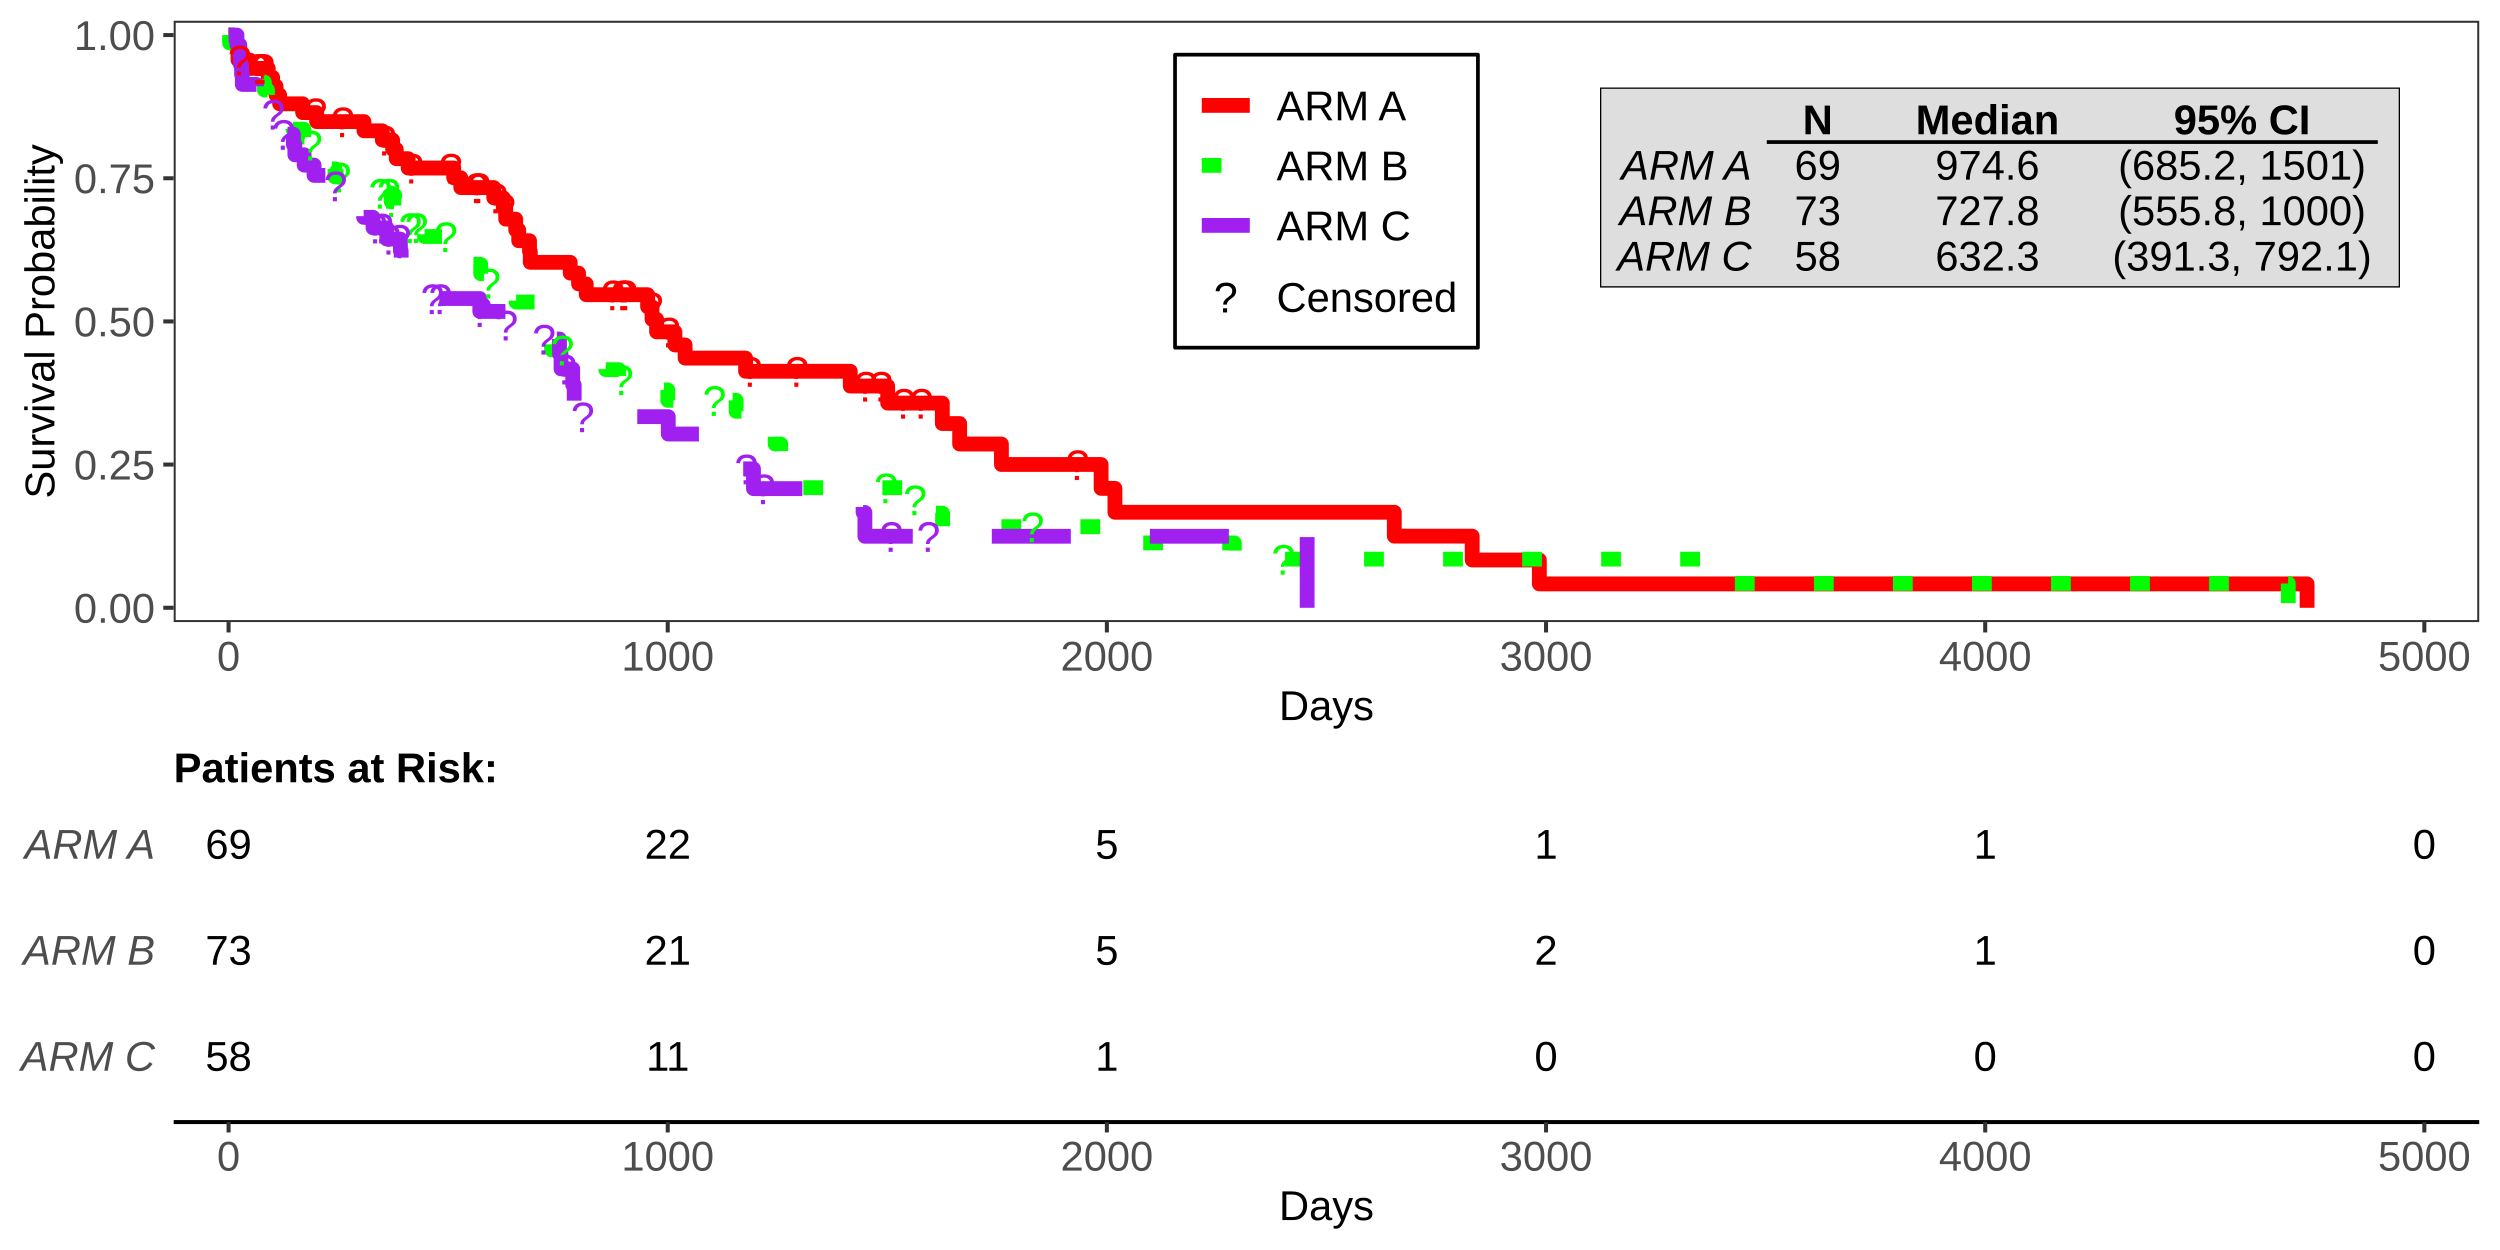
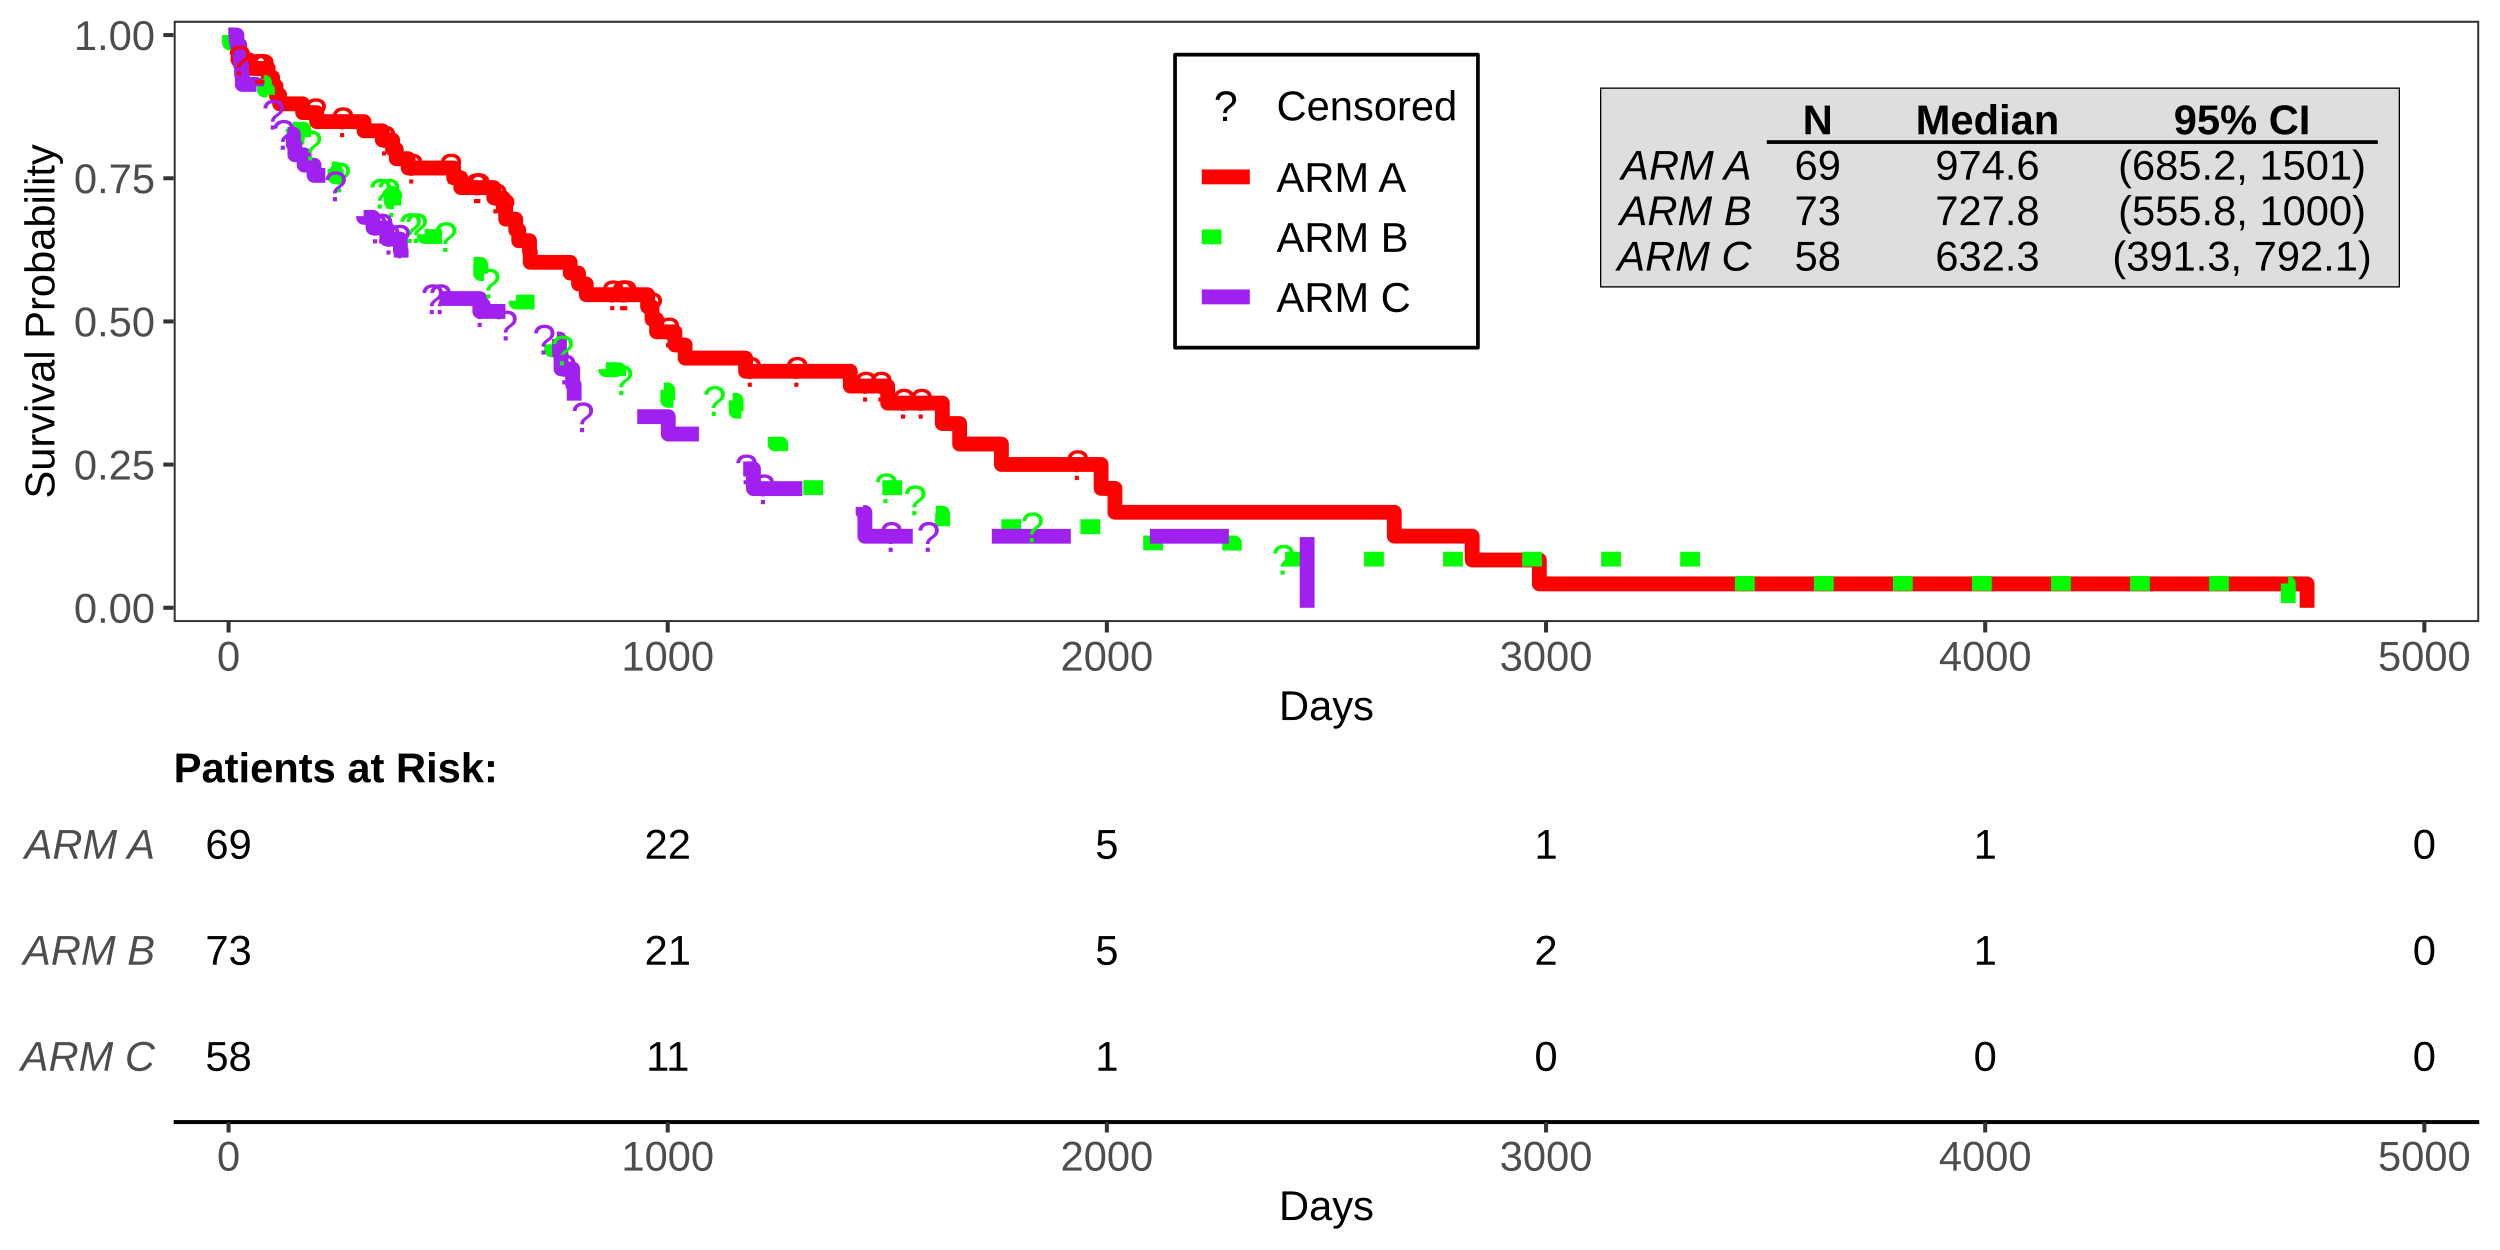
<svg xmlns="http://www.w3.org/2000/svg" class="svglite" width="720.00pt" height="360.00pt" viewBox="0 0 720.00 360.00">
  <defs>
    <style type="text/css">
    .svglite line, .svglite polyline, .svglite polygon, .svglite path, .svglite rect, .svglite circle {
      fill: none;
      stroke: #000000;
      stroke-linecap: round;
      stroke-linejoin: round;
      stroke-miterlimit: 10.00;
    }
    .svglite text {
      white-space: pre;
    }
  </style>
  </defs>
  <rect width="100%" height="100%" style="stroke: none; fill: none;" />
  <defs>
    <clipPath id="cpMC4wMHw3MjAuMDB8MC4wMHwzNjAuMDA=">
      <rect x="0.00" y="0.00" width="720.00" height="360.00" />
    </clipPath>
  </defs>
  <g clip-path="url(#cpMC4wMHw3MjAuMDB8MC4wMHwzNjAuMDA=)">
</g>
  <defs>
    <clipPath id="cpMC4wMHw3MjAuMDB8MC4wMHwyMTYuMDA=">
      <rect x="0.00" y="0" width="720.00" height="216.00" />
    </clipPath>
  </defs>
  <g clip-path="url(#cpMC4wMHw3MjAuMDB8MC4wMHwyMTYuMDA=)">
    <rect x="0.00" y="0" width="720.00" height="216.00" style="stroke-width: 1.16; stroke: #FFFFFF; fill: #FFFFFF;" />
  </g>
  <g clip-path="url(#cpMC4wMHw3MjAuMDB8MC4wMHwzNjAuMDA=)">
</g>
  <defs>
    <clipPath id="cpNTAuMDJ8NzE0LjAyfDUuOTh8MTc5LjE2">
      <rect x="50.02" y="5.98" width="664.00" height="173.18" />
    </clipPath>
  </defs>
  <g clip-path="url(#cpNTAuMDJ8NzE0LjAyfDUuOTh8MTc5LjE2)">
    <rect x="50.02" y="5.98" width="664.00" height="173.18" style="stroke-width: 1.16; stroke: none; fill: #FFFFFF;" />
    <polyline points="65.83,10.10 67.14,10.10 67.14,12.49 68.43,12.49 68.43,14.88 68.55,14.88 68.55,17.27 69.03,17.27 69.03,17.27 71.91,17.27 71.91,19.70 74.25,19.70 74.25,19.70 75.18,19.70 75.18,19.70 75.81,19.70 75.81,19.70 77.25,19.70 77.25,22.25 78.51,22.25 78.51,24.79 79.49,24.79 79.49,27.34 80.53,27.34 80.53,29.89 87.17,29.89 87.17,32.43 90.89,32.43 90.89,32.43 91.19,32.43 91.19,35.02 98.72,35.02 98.72,35.02 104.83,35.02 104.83,37.67 110.09,37.67 110.09,40.31 110.82,40.31 110.82,40.31 113.07,40.31 113.07,43.00 114.12,43.00 114.12,45.70 117.55,45.70 117.55,48.39 118.64,48.39 118.64,48.39 129.84,48.39 129.84,48.39 130.67,48.39 130.67,51.21 132.71,51.21 132.71,54.02 137.28,54.02 137.28,54.02 137.95,54.02 137.95,54.02 142.20,54.02 142.20,56.97 142.86,56.97 142.86,56.97 144.95,56.97 144.95,60.00 145.17,60.00 145.17,60.00 145.64,60.00 145.64,63.11 148.52,63.11 148.52,66.22 149.39,66.22 149.39,69.33 152.50,69.33 152.50,72.44 152.72,72.44 152.72,75.55 164.22,75.55 164.22,78.65 166.62,78.65 166.62,81.76 168.83,81.76 168.83,84.87 176.53,84.87 176.53,84.87 179.40,84.87 179.40,84.87 180.28,84.87 180.28,84.87 186.51,84.87 186.51,88.34 187.70,88.34 187.70,88.34 187.78,88.34 187.78,91.95 189.10,91.95 189.10,95.57 192.60,95.57 192.60,95.57 194.37,95.57 194.37,99.35 197.31,99.35 197.31,103.13 214.73,103.13 214.73,106.92 216.15,106.92 216.15,106.92 229.55,106.92 229.55,106.92 244.88,106.92 244.88,111.18 249.35,111.18 249.35,111.18 253.77,111.18 253.77,111.18 255.65,111.18 255.65,116.09 260.28,116.09 260.28,116.09 265.37,116.09 265.37,116.09 271.39,116.09 271.39,121.98 276.38,121.98 276.38,127.88 288.41,127.88 288.41,133.77 310.35,133.77 310.35,133.77 317.12,133.77 317.12,140.65 321.10,140.65 321.10,147.53 401.56,147.53 401.56,154.41 423.99,154.41 423.99,161.28 443.33,161.28 443.33,168.16 664.44,168.16 664.44,175.04 " style="stroke-width: 4.27; stroke: #FF0000; stroke-linecap: butt;" />
    <polyline points="65.83,10.10 66.11,10.10 66.11,12.36 67.97,12.36 67.97,14.62 68.68,14.62 68.68,16.88 69.15,16.88 69.15,19.14 73.10,19.14 73.10,21.40 75.95,21.40 75.95,23.66 76.15,23.66 76.15,25.92 77.04,25.92 77.04,28.18 78.68,28.18 78.68,30.44 78.87,30.44 78.87,32.70 81.58,32.70 81.58,34.95 84.36,34.95 84.36,37.21 87.50,37.21 87.50,39.47 89.38,39.47 89.38,41.73 89.54,41.73 89.54,41.73 91.43,41.73 91.43,44.03 94.20,44.03 94.20,46.33 95.18,46.33 95.18,48.63 96.48,48.63 96.48,50.93 97.81,50.93 97.81,50.93 103.65,50.93 103.65,53.27 108.29,53.27 108.29,55.61 109.59,55.61 109.59,55.61 111.98,55.61 111.98,55.61 112.68,55.61 112.68,58.05 112.85,58.05 112.85,58.05 113.46,58.05 113.46,60.54 115.00,60.54 115.00,63.03 118.15,63.03 118.15,65.51 118.21,65.51 118.21,65.51 119.99,65.51 119.99,65.51 122.26,65.51 122.26,68.12 128.42,68.12 128.42,68.12 130.08,68.12 130.08,70.79 132.32,70.79 132.32,73.47 136.12,73.47 136.12,76.14 138.44,76.14 138.44,78.81 140.38,78.81 140.38,81.49 140.85,81.49 140.85,81.49 141.61,81.49 141.61,84.24 148.65,84.24 148.65,86.99 157.20,86.99 157.20,89.74 157.25,89.74 157.25,92.49 157.88,92.49 157.88,95.24 158.39,95.24 158.39,98.00 158.85,98.00 158.85,100.75 162.02,100.75 162.02,100.75 172.59,100.75 172.59,103.60 174.47,103.60 174.47,106.46 178.20,106.46 178.20,109.32 179.11,109.32 179.11,109.32 189.59,109.32 189.59,112.31 192.33,112.31 192.33,115.29 205.78,115.29 205.78,115.29 212.00,115.29 212.00,118.44 214.04,118.44 214.04,121.58 216.95,121.58 216.95,124.73 223.25,124.73 223.25,127.87 224.84,127.87 224.84,131.02 227.45,131.02 227.45,134.16 230.18,134.16 230.18,137.30 230.51,137.30 230.51,140.45 255.19,140.45 255.19,140.45 262.53,140.45 262.53,143.91 263.54,143.91 263.54,143.91 268.90,143.91 268.90,147.80 271.46,147.80 271.46,151.69 297.37,151.69 297.37,151.69 326.00,151.69 326.00,156.36 355.48,156.36 355.48,161.03 369.62,161.03 369.62,161.03 498.29,161.03 498.29,168.03 659.02,168.03 659.02,175.04 " style="stroke-width: 4.27; stroke: #00FF00; stroke-dasharray: 5.69,17.07; stroke-linecap: butt;" />
    <polyline points="65.83,10.10 68.24,10.10 68.24,12.94 69.07,12.94 69.07,15.79 69.26,15.79 69.26,18.63 69.57,18.63 69.57,21.48 69.78,21.48 69.78,24.32 73.87,24.32 73.87,27.16 74.55,27.16 74.55,30.01 76.09,30.01 76.09,32.85 78.75,32.85 78.75,32.85 79.44,32.85 79.44,35.75 80.69,35.75 80.69,38.65 81.65,38.65 81.65,38.65 84.49,38.65 84.49,41.62 84.92,41.62 84.92,44.58 87.59,44.58 87.59,47.55 90.45,47.55 90.45,50.51 93.97,50.51 93.97,53.48 96.65,53.48 96.65,53.48 99.24,53.48 99.24,56.52 104.09,56.52 104.09,59.56 104.72,59.56 104.72,62.60 107.43,62.60 107.43,65.63 108.22,65.63 108.22,65.63 109.98,65.63 109.98,65.63 111.40,65.63 111.40,68.85 112.08,68.85 112.08,68.85 115.08,68.85 115.08,68.85 115.32,68.85 115.32,72.28 115.54,72.28 115.54,75.70 115.70,75.70 115.70,79.13 119.64,79.13 119.64,82.55 123.61,82.55 123.61,85.98 124.55,85.98 124.55,85.98 126.83,85.98 126.83,85.98 138.18,85.98 138.18,89.69 138.35,89.69 138.35,89.69 145.80,89.69 145.80,93.57 145.84,93.57 145.84,93.57 147.05,93.57 147.05,97.64 156.71,97.64 156.71,97.64 161.13,97.64 161.13,101.94 161.58,101.94 161.58,106.24 162.72,106.24 162.72,106.24 164.94,106.24 164.94,110.83 165.37,110.83 165.37,115.41 166.01,115.41 166.01,120.00 167.84,120.00 167.84,120.00 192.46,120.00 192.46,125.00 205.72,125.00 205.72,130.01 208.67,130.01 208.67,135.01 214.94,135.01 214.94,135.01 217.00,135.01 217.00,140.73 219.94,140.73 219.94,140.73 248.57,140.73 248.57,147.59 249.09,147.59 249.09,154.45 256.71,154.45 256.71,154.45 267.40,154.45 267.40,154.45 376.46,154.45 376.46,175.04 " style="stroke-width: 4.27; stroke: #A020F0; stroke-dasharray: 22.76,22.76; stroke-linecap: butt;" />
    <text x="69.03" y="21.75" text-anchor="middle" style="font-size: 12.33px;fill: #FF0000; font-family: &quot;Arial&quot;;" textLength="6.85px" lengthAdjust="spacingAndGlyphs">?</text>
    <text x="74.25" y="24.18" text-anchor="middle" style="font-size: 12.33px;fill: #FF0000; font-family: &quot;Arial&quot;;" textLength="6.85px" lengthAdjust="spacingAndGlyphs">?</text>
    <text x="75.18" y="24.18" text-anchor="middle" style="font-size: 12.33px;fill: #FF0000; font-family: &quot;Arial&quot;;" textLength="6.85px" lengthAdjust="spacingAndGlyphs">?</text>
    <text x="75.81" y="24.18" text-anchor="middle" style="font-size: 12.33px;fill: #FF0000; font-family: &quot;Arial&quot;;" textLength="6.85px" lengthAdjust="spacingAndGlyphs">?</text>
    <text x="90.89" y="36.91" text-anchor="middle" style="font-size: 12.33px;fill: #FF0000; font-family: &quot;Arial&quot;;" textLength="6.85px" lengthAdjust="spacingAndGlyphs">?</text>
    <text x="98.72" y="39.51" text-anchor="middle" style="font-size: 12.33px;fill: #FF0000; font-family: &quot;Arial&quot;;" textLength="6.85px" lengthAdjust="spacingAndGlyphs">?</text>
    <text x="110.82" y="44.79" text-anchor="middle" style="font-size: 12.33px;fill: #FF0000; font-family: &quot;Arial&quot;;" textLength="6.85px" lengthAdjust="spacingAndGlyphs">?</text>
    <text x="118.64" y="52.87" text-anchor="middle" style="font-size: 12.33px;fill: #FF0000; font-family: &quot;Arial&quot;;" textLength="6.85px" lengthAdjust="spacingAndGlyphs">?</text>
    <text x="129.84" y="52.87" text-anchor="middle" style="font-size: 12.33px;fill: #FF0000; font-family: &quot;Arial&quot;;" textLength="6.85px" lengthAdjust="spacingAndGlyphs">?</text>
    <text x="137.28" y="58.50" text-anchor="middle" style="font-size: 12.33px;fill: #FF0000; font-family: &quot;Arial&quot;;" textLength="6.85px" lengthAdjust="spacingAndGlyphs">?</text>
    <text x="137.95" y="58.50" text-anchor="middle" style="font-size: 12.33px;fill: #FF0000; font-family: &quot;Arial&quot;;" textLength="6.85px" lengthAdjust="spacingAndGlyphs">?</text>
    <text x="142.86" y="61.45" text-anchor="middle" style="font-size: 12.33px;fill: #FF0000; font-family: &quot;Arial&quot;;" textLength="6.85px" lengthAdjust="spacingAndGlyphs">?</text>
    <text x="145.17" y="64.48" text-anchor="middle" style="font-size: 12.33px;fill: #FF0000; font-family: &quot;Arial&quot;;" textLength="6.85px" lengthAdjust="spacingAndGlyphs">?</text>
    <text x="176.53" y="89.35" text-anchor="middle" style="font-size: 12.33px;fill: #FF0000; font-family: &quot;Arial&quot;;" textLength="6.85px" lengthAdjust="spacingAndGlyphs">?</text>
    <text x="179.40" y="89.35" text-anchor="middle" style="font-size: 12.33px;fill: #FF0000; font-family: &quot;Arial&quot;;" textLength="6.85px" lengthAdjust="spacingAndGlyphs">?</text>
    <text x="180.28" y="89.35" text-anchor="middle" style="font-size: 12.33px;fill: #FF0000; font-family: &quot;Arial&quot;;" textLength="6.85px" lengthAdjust="spacingAndGlyphs">?</text>
    <text x="187.70" y="92.82" text-anchor="middle" style="font-size: 12.33px;fill: #FF0000; font-family: &quot;Arial&quot;;" textLength="6.85px" lengthAdjust="spacingAndGlyphs">?</text>
    <text x="192.60" y="100.05" text-anchor="middle" style="font-size: 12.33px;fill: #FF0000; font-family: &quot;Arial&quot;;" textLength="6.85px" lengthAdjust="spacingAndGlyphs">?</text>
    <text x="216.15" y="111.40" text-anchor="middle" style="font-size: 12.33px;fill: #FF0000; font-family: &quot;Arial&quot;;" textLength="6.85px" lengthAdjust="spacingAndGlyphs">?</text>
    <text x="229.55" y="111.40" text-anchor="middle" style="font-size: 12.33px;fill: #FF0000; font-family: &quot;Arial&quot;;" textLength="6.85px" lengthAdjust="spacingAndGlyphs">?</text>
    <text x="249.35" y="115.66" text-anchor="middle" style="font-size: 12.33px;fill: #FF0000; font-family: &quot;Arial&quot;;" textLength="6.85px" lengthAdjust="spacingAndGlyphs">?</text>
    <text x="253.77" y="115.66" text-anchor="middle" style="font-size: 12.33px;fill: #FF0000; font-family: &quot;Arial&quot;;" textLength="6.85px" lengthAdjust="spacingAndGlyphs">?</text>
    <text x="260.28" y="120.57" text-anchor="middle" style="font-size: 12.33px;fill: #FF0000; font-family: &quot;Arial&quot;;" textLength="6.85px" lengthAdjust="spacingAndGlyphs">?</text>
    <text x="265.37" y="120.57" text-anchor="middle" style="font-size: 12.33px;fill: #FF0000; font-family: &quot;Arial&quot;;" textLength="6.85px" lengthAdjust="spacingAndGlyphs">?</text>
    <text x="310.35" y="138.26" text-anchor="middle" style="font-size: 12.33px;fill: #FF0000; font-family: &quot;Arial&quot;;" textLength="6.85px" lengthAdjust="spacingAndGlyphs">?</text>
    <text x="89.54" y="46.21" text-anchor="middle" style="font-size: 12.33px;fill: #00FF00; font-family: &quot;Arial&quot;;" textLength="6.85px" lengthAdjust="spacingAndGlyphs">?</text>
    <text x="97.81" y="55.41" text-anchor="middle" style="font-size: 12.33px;fill: #00FF00; font-family: &quot;Arial&quot;;" textLength="6.85px" lengthAdjust="spacingAndGlyphs">?</text>
    <text x="109.59" y="60.09" text-anchor="middle" style="font-size: 12.33px;fill: #00FF00; font-family: &quot;Arial&quot;;" textLength="6.85px" lengthAdjust="spacingAndGlyphs">?</text>
    <text x="111.98" y="60.09" text-anchor="middle" style="font-size: 12.33px;fill: #00FF00; font-family: &quot;Arial&quot;;" textLength="6.85px" lengthAdjust="spacingAndGlyphs">?</text>
    <text x="112.85" y="62.53" text-anchor="middle" style="font-size: 12.33px;fill: #00FF00; font-family: &quot;Arial&quot;;" textLength="6.85px" lengthAdjust="spacingAndGlyphs">?</text>
    <text x="118.21" y="70.00" text-anchor="middle" style="font-size: 12.33px;fill: #00FF00; font-family: &quot;Arial&quot;;" textLength="6.85px" lengthAdjust="spacingAndGlyphs">?</text>
    <text x="119.99" y="70.00" text-anchor="middle" style="font-size: 12.33px;fill: #00FF00; font-family: &quot;Arial&quot;;" textLength="6.85px" lengthAdjust="spacingAndGlyphs">?</text>
    <text x="128.42" y="72.60" text-anchor="middle" style="font-size: 12.33px;fill: #00FF00; font-family: &quot;Arial&quot;;" textLength="6.85px" lengthAdjust="spacingAndGlyphs">?</text>
    <text x="140.85" y="85.97" text-anchor="middle" style="font-size: 12.33px;fill: #00FF00; font-family: &quot;Arial&quot;;" textLength="6.85px" lengthAdjust="spacingAndGlyphs">?</text>
    <text x="162.02" y="105.23" text-anchor="middle" style="font-size: 12.33px;fill: #00FF00; font-family: &quot;Arial&quot;;" textLength="6.85px" lengthAdjust="spacingAndGlyphs">?</text>
    <text x="179.11" y="113.80" text-anchor="middle" style="font-size: 12.33px;fill: #00FF00; font-family: &quot;Arial&quot;;" textLength="6.85px" lengthAdjust="spacingAndGlyphs">?</text>
    <text x="205.78" y="119.78" text-anchor="middle" style="font-size: 12.33px;fill: #00FF00; font-family: &quot;Arial&quot;;" textLength="6.85px" lengthAdjust="spacingAndGlyphs">?</text>
    <text x="255.19" y="144.93" text-anchor="middle" style="font-size: 12.33px;fill: #00FF00; font-family: &quot;Arial&quot;;" textLength="6.85px" lengthAdjust="spacingAndGlyphs">?</text>
    <text x="263.54" y="148.39" text-anchor="middle" style="font-size: 12.33px;fill: #00FF00; font-family: &quot;Arial&quot;;" textLength="6.85px" lengthAdjust="spacingAndGlyphs">?</text>
    <text x="297.37" y="156.17" text-anchor="middle" style="font-size: 12.33px;fill: #00FF00; font-family: &quot;Arial&quot;;" textLength="6.85px" lengthAdjust="spacingAndGlyphs">?</text>
    <text x="369.62" y="165.51" text-anchor="middle" style="font-size: 12.33px;fill: #00FF00; font-family: &quot;Arial&quot;;" textLength="6.85px" lengthAdjust="spacingAndGlyphs">?</text>
    <text x="78.75" y="37.33" text-anchor="middle" style="font-size: 12.33px;fill: #A020F0; font-family: &quot;Arial&quot;;" textLength="6.85px" lengthAdjust="spacingAndGlyphs">?</text>
    <text x="81.65" y="43.14" text-anchor="middle" style="font-size: 12.33px;fill: #A020F0; font-family: &quot;Arial&quot;;" textLength="6.85px" lengthAdjust="spacingAndGlyphs">?</text>
    <text x="96.65" y="57.96" text-anchor="middle" style="font-size: 12.33px;fill: #A020F0; font-family: &quot;Arial&quot;;" textLength="6.85px" lengthAdjust="spacingAndGlyphs">?</text>
    <text x="108.22" y="70.12" text-anchor="middle" style="font-size: 12.33px;fill: #A020F0; font-family: &quot;Arial&quot;;" textLength="6.85px" lengthAdjust="spacingAndGlyphs">?</text>
    <text x="109.98" y="70.12" text-anchor="middle" style="font-size: 12.33px;fill: #A020F0; font-family: &quot;Arial&quot;;" textLength="6.85px" lengthAdjust="spacingAndGlyphs">?</text>
    <text x="112.08" y="73.33" text-anchor="middle" style="font-size: 12.33px;fill: #A020F0; font-family: &quot;Arial&quot;;" textLength="6.85px" lengthAdjust="spacingAndGlyphs">?</text>
    <text x="115.08" y="73.33" text-anchor="middle" style="font-size: 12.33px;fill: #A020F0; font-family: &quot;Arial&quot;;" textLength="6.85px" lengthAdjust="spacingAndGlyphs">?</text>
    <text x="124.55" y="90.46" text-anchor="middle" style="font-size: 12.33px;fill: #A020F0; font-family: &quot;Arial&quot;;" textLength="6.85px" lengthAdjust="spacingAndGlyphs">?</text>
    <text x="126.83" y="90.46" text-anchor="middle" style="font-size: 12.33px;fill: #A020F0; font-family: &quot;Arial&quot;;" textLength="6.85px" lengthAdjust="spacingAndGlyphs">?</text>
    <text x="138.35" y="94.17" text-anchor="middle" style="font-size: 12.33px;fill: #A020F0; font-family: &quot;Arial&quot;;" textLength="6.85px" lengthAdjust="spacingAndGlyphs">?</text>
    <text x="145.84" y="98.05" text-anchor="middle" style="font-size: 12.33px;fill: #A020F0; font-family: &quot;Arial&quot;;" textLength="6.85px" lengthAdjust="spacingAndGlyphs">?</text>
    <text x="156.71" y="102.12" text-anchor="middle" style="font-size: 12.33px;fill: #A020F0; font-family: &quot;Arial&quot;;" textLength="6.85px" lengthAdjust="spacingAndGlyphs">?</text>
    <text x="162.72" y="110.72" text-anchor="middle" style="font-size: 12.33px;fill: #A020F0; font-family: &quot;Arial&quot;;" textLength="6.85px" lengthAdjust="spacingAndGlyphs">?</text>
    <text x="167.84" y="124.48" text-anchor="middle" style="font-size: 12.33px;fill: #A020F0; font-family: &quot;Arial&quot;;" textLength="6.85px" lengthAdjust="spacingAndGlyphs">?</text>
    <text x="214.94" y="139.49" text-anchor="middle" style="font-size: 12.33px;fill: #A020F0; font-family: &quot;Arial&quot;;" textLength="6.85px" lengthAdjust="spacingAndGlyphs">?</text>
    <text x="219.94" y="145.21" text-anchor="middle" style="font-size: 12.33px;fill: #A020F0; font-family: &quot;Arial&quot;;" textLength="6.85px" lengthAdjust="spacingAndGlyphs">?</text>
    <text x="256.71" y="158.93" text-anchor="middle" style="font-size: 12.33px;fill: #A020F0; font-family: &quot;Arial&quot;;" textLength="6.85px" lengthAdjust="spacingAndGlyphs">?</text>
    <text x="267.40" y="158.93" text-anchor="middle" style="font-size: 12.33px;fill: #A020F0; font-family: &quot;Arial&quot;;" textLength="6.85px" lengthAdjust="spacingAndGlyphs">?</text>
    <rect x="50.02" y="5.98" width="664.00" height="173.18" style="stroke-width: 1.16; stroke: #333333;" />
  </g>
  <g clip-path="url(#cpMC4wMHw3MjAuMDB8MC4wMHwzNjAuMDA=)">
    <text x="44.64" y="179.34" text-anchor="end" style="font-size: 12.00px;fill: #4D4D4D; font-family: &quot;Arial&quot;;" textLength="23.36px" lengthAdjust="spacingAndGlyphs">0.00</text>
    <text x="44.64" y="138.10" text-anchor="end" style="font-size: 12.00px;fill: #4D4D4D; font-family: &quot;Arial&quot;;" textLength="23.36px" lengthAdjust="spacingAndGlyphs">0.25</text>
    <text x="44.64" y="96.87" text-anchor="end" style="font-size: 12.00px;fill: #4D4D4D; font-family: &quot;Arial&quot;;" textLength="23.36px" lengthAdjust="spacingAndGlyphs">0.50</text>
    <text x="44.64" y="55.63" text-anchor="end" style="font-size: 12.00px;fill: #4D4D4D; font-family: &quot;Arial&quot;;" textLength="23.36px" lengthAdjust="spacingAndGlyphs">0.75</text>
    <text x="44.64" y="14.40" text-anchor="end" style="font-size: 12.00px;fill: #4D4D4D; font-family: &quot;Arial&quot;;" textLength="23.36px" lengthAdjust="spacingAndGlyphs">1.00</text>
    <polyline points="47.03,175.04 50.02,175.04 " style="stroke-width: 1.16; stroke: #333333; stroke-linecap: butt;" />
    <polyline points="47.03,133.80 50.02,133.80 " style="stroke-width: 1.16; stroke: #333333; stroke-linecap: butt;" />
    <polyline points="47.03,92.57 50.02,92.57 " style="stroke-width: 1.16; stroke: #333333; stroke-linecap: butt;" />
    <polyline points="47.03,51.34 50.02,51.34 " style="stroke-width: 1.16; stroke: #333333; stroke-linecap: butt;" />
    <polyline points="47.03,10.10 50.02,10.10 " style="stroke-width: 1.16; stroke: #333333; stroke-linecap: butt;" />
    <polyline points="65.83,182.15 65.83,179.16 " style="stroke-width: 1.16; stroke: #333333; stroke-linecap: butt;" />
    <polyline points="192.31,182.15 192.31,179.16 " style="stroke-width: 1.16; stroke: #333333; stroke-linecap: butt;" />
    <polyline points="318.78,182.15 318.78,179.16 " style="stroke-width: 1.16; stroke: #333333; stroke-linecap: butt;" />
    <polyline points="445.26,182.15 445.26,179.16 " style="stroke-width: 1.16; stroke: #333333; stroke-linecap: butt;" />
    <polyline points="571.74,182.15 571.74,179.16 " style="stroke-width: 1.16; stroke: #333333; stroke-linecap: butt;" />
    <polyline points="698.21,182.15 698.21,179.16 " style="stroke-width: 1.16; stroke: #333333; stroke-linecap: butt;" />
    <text x="65.83" y="193.14" text-anchor="middle" style="font-size: 12.00px;fill: #4D4D4D; font-family: &quot;Arial&quot;;" textLength="6.67px" lengthAdjust="spacingAndGlyphs">0</text>
    <text x="192.31" y="193.14" text-anchor="middle" style="font-size: 12.00px;fill: #4D4D4D; font-family: &quot;Arial&quot;;" textLength="26.70px" lengthAdjust="spacingAndGlyphs">1000</text>
    <text x="318.78" y="193.14" text-anchor="middle" style="font-size: 12.00px;fill: #4D4D4D; font-family: &quot;Arial&quot;;" textLength="26.70px" lengthAdjust="spacingAndGlyphs">2000</text>
    <text x="445.26" y="193.14" text-anchor="middle" style="font-size: 12.00px;fill: #4D4D4D; font-family: &quot;Arial&quot;;" textLength="26.70px" lengthAdjust="spacingAndGlyphs">3000</text>
    <text x="571.74" y="193.14" text-anchor="middle" style="font-size: 12.00px;fill: #4D4D4D; font-family: &quot;Arial&quot;;" textLength="26.70px" lengthAdjust="spacingAndGlyphs">4000</text>
    <text x="698.21" y="193.14" text-anchor="middle" style="font-size: 12.00px;fill: #4D4D4D; font-family: &quot;Arial&quot;;" textLength="26.70px" lengthAdjust="spacingAndGlyphs">5000</text>
    <text x="382.02" y="207.38" text-anchor="middle" style="font-size: 12.00px; font-family: &quot;Arial&quot;;" textLength="27.35px" lengthAdjust="spacingAndGlyphs">Days</text>
    <text transform="translate(15.66,92.57) rotate(-90)" text-anchor="middle" style="font-size: 12.00px; font-family: &quot;Arial&quot;;" textLength="102.05px" lengthAdjust="spacingAndGlyphs">Survival Probability</text>
    <rect x="338.41" y="15.74" width="87.23" height="84.39" style="stroke-width: 1.07; fill: #FFFFFF;" />
    <rect x="344.38" y="21.72" width="17.28" height="17.28" style="stroke-width: 1.16; stroke: none; fill: #FFFFFF;" />
-     <line x1="346.11" y1="30.36" x2="359.94" y2="30.36" style="stroke-width: 4.27; stroke: #FF0000; stroke-linecap: butt;" />
-     <rect x="344.38" y="39.00" width="17.28" height="17.28" style="stroke-width: 1.16; stroke: none; fill: #FFFFFF;" />
-     <line x1="346.11" y1="47.64" x2="359.94" y2="47.64" style="stroke-width: 4.27; stroke: #00FF00; stroke-dasharray: 5.69,17.07; stroke-linecap: butt;" />
-     <rect x="344.38" y="56.28" width="17.28" height="17.28" style="stroke-width: 1.16; stroke: none; fill: #FFFFFF;" />
-     <line x1="346.11" y1="64.92" x2="359.94" y2="64.92" style="stroke-width: 4.27; stroke: #A020F0; stroke-dasharray: 22.76,22.76; stroke-linecap: butt;" />
-     <text x="367.64" y="34.65" style="font-size: 12.00px; font-family: &quot;Arial&quot;;" textLength="37.35px" lengthAdjust="spacingAndGlyphs">ARM A</text>
-     <text x="367.64" y="51.93" style="font-size: 12.00px; font-family: &quot;Arial&quot;;" textLength="38.02px" lengthAdjust="spacingAndGlyphs">ARM B</text>
-     <text x="367.64" y="69.21" style="font-size: 12.00px; font-family: &quot;Arial&quot;;" textLength="38.68px" lengthAdjust="spacingAndGlyphs">ARM C</text>
+     <text x="353.02" y="34.84" text-anchor="middle" style="font-size: 12.33px; font-family: &quot;Arial&quot;;" textLength="6.85px" lengthAdjust="spacingAndGlyphs">?</text>
+     <text x="367.64" y="34.65" style="font-size: 12.00px; font-family: &quot;Arial&quot;;" textLength="52.04px" lengthAdjust="spacingAndGlyphs">Censored</text>
+     <rect x="344.38" y="42.31" width="17.28" height="17.28" style="stroke-width: 1.16; stroke: none; fill: #FFFFFF;" />
+     <line x1="346.11" y1="50.95" x2="359.94" y2="50.95" style="stroke-width: 4.27; stroke: #FF0000; stroke-linecap: butt;" />
+     <rect x="344.38" y="59.59" width="17.28" height="17.28" style="stroke-width: 1.16; stroke: none; fill: #FFFFFF;" />
+     <line x1="346.11" y1="68.23" x2="359.94" y2="68.23" style="stroke-width: 4.27; stroke: #00FF00; stroke-dasharray: 5.69,17.07; stroke-linecap: butt;" />
    <rect x="344.38" y="76.87" width="17.28" height="17.28" style="stroke-width: 1.16; stroke: none; fill: #FFFFFF;" />
-     <text x="353.02" y="89.99" text-anchor="middle" style="font-size: 12.33px; font-family: &quot;Arial&quot;;" textLength="6.85px" lengthAdjust="spacingAndGlyphs">?</text>
-     <text x="367.64" y="89.81" style="font-size: 12.00px; font-family: &quot;Arial&quot;;" textLength="52.04px" lengthAdjust="spacingAndGlyphs">Censored</text>
+     <line x1="346.11" y1="85.51" x2="359.94" y2="85.51" style="stroke-width: 4.27; stroke: #A020F0; stroke-dasharray: 22.76,22.76; stroke-linecap: butt;" />
+     <text x="367.64" y="55.25" style="font-size: 12.00px; font-family: &quot;Arial&quot;;" textLength="37.35px" lengthAdjust="spacingAndGlyphs">ARM A</text>
+     <text x="367.64" y="72.53" style="font-size: 12.00px; font-family: &quot;Arial&quot;;" textLength="38.02px" lengthAdjust="spacingAndGlyphs">ARM B</text>
+     <text x="367.64" y="89.81" style="font-size: 12.00px; font-family: &quot;Arial&quot;;" textLength="38.68px" lengthAdjust="spacingAndGlyphs">ARM C</text>
  </g>
  <defs>
    <clipPath id="cpMC4wMHw3MjAuMDB8MjE2LjAwfDM2MC4wMA==">
      <rect x="0.00" y="216.00" width="720.00" height="144.00" />
    </clipPath>
  </defs>
  <g clip-path="url(#cpMC4wMHw3MjAuMDB8MjE2LjAwfDM2MC4wMA==)">
    <rect x="0.00" y="216.00" width="720.00" height="144.00" style="stroke-width: 1.16; stroke: #FFFFFF; fill: #FFFFFF;" />
  </g>
  <g clip-path="url(#cpMC4wMHw3MjAuMDB8MC4wMHwzNjAuMDA=)">
    <rect x="50.02" y="239.19" width="664.00" height="83.97" style="stroke-width: 1.16; stroke: none; fill: #FFFFFF;" />
    <text x="65.83" y="247.31" text-anchor="middle" style="font-size: 12.00px; font-family: &quot;Arial&quot;;" textLength="13.35px" lengthAdjust="spacingAndGlyphs">69</text>
    <text x="65.83" y="277.84" text-anchor="middle" style="font-size: 12.00px; font-family: &quot;Arial&quot;;" textLength="13.35px" lengthAdjust="spacingAndGlyphs">73</text>
    <text x="65.83" y="308.38" text-anchor="middle" style="font-size: 12.00px; font-family: &quot;Arial&quot;;" textLength="13.35px" lengthAdjust="spacingAndGlyphs">58</text>
    <text x="192.31" y="247.31" text-anchor="middle" style="font-size: 12.00px; font-family: &quot;Arial&quot;;" textLength="13.35px" lengthAdjust="spacingAndGlyphs">22</text>
    <text x="192.31" y="277.84" text-anchor="middle" style="font-size: 12.00px; font-family: &quot;Arial&quot;;" textLength="13.35px" lengthAdjust="spacingAndGlyphs">21</text>
    <text x="192.31" y="308.38" text-anchor="middle" style="font-size: 12.00px; font-family: &quot;Arial&quot;;" textLength="12.46px" lengthAdjust="spacingAndGlyphs">11</text>
    <text x="318.78" y="247.31" text-anchor="middle" style="font-size: 12.00px; font-family: &quot;Arial&quot;;" textLength="6.67px" lengthAdjust="spacingAndGlyphs">5</text>
    <text x="318.78" y="277.84" text-anchor="middle" style="font-size: 12.00px; font-family: &quot;Arial&quot;;" textLength="6.67px" lengthAdjust="spacingAndGlyphs">5</text>
    <text x="318.78" y="308.38" text-anchor="middle" style="font-size: 12.00px; font-family: &quot;Arial&quot;;" textLength="6.67px" lengthAdjust="spacingAndGlyphs">1</text>
    <text x="445.26" y="247.31" text-anchor="middle" style="font-size: 12.00px; font-family: &quot;Arial&quot;;" textLength="6.67px" lengthAdjust="spacingAndGlyphs">1</text>
    <text x="445.26" y="277.84" text-anchor="middle" style="font-size: 12.00px; font-family: &quot;Arial&quot;;" textLength="6.67px" lengthAdjust="spacingAndGlyphs">2</text>
    <text x="445.26" y="308.38" text-anchor="middle" style="font-size: 12.00px; font-family: &quot;Arial&quot;;" textLength="6.67px" lengthAdjust="spacingAndGlyphs">0</text>
    <text x="571.74" y="247.31" text-anchor="middle" style="font-size: 12.00px; font-family: &quot;Arial&quot;;" textLength="6.67px" lengthAdjust="spacingAndGlyphs">1</text>
    <text x="571.74" y="277.84" text-anchor="middle" style="font-size: 12.00px; font-family: &quot;Arial&quot;;" textLength="6.67px" lengthAdjust="spacingAndGlyphs">1</text>
    <text x="571.74" y="308.38" text-anchor="middle" style="font-size: 12.00px; font-family: &quot;Arial&quot;;" textLength="6.67px" lengthAdjust="spacingAndGlyphs">0</text>
    <text x="698.21" y="247.31" text-anchor="middle" style="font-size: 12.00px; font-family: &quot;Arial&quot;;" textLength="6.67px" lengthAdjust="spacingAndGlyphs">0</text>
    <text x="698.21" y="277.84" text-anchor="middle" style="font-size: 12.00px; font-family: &quot;Arial&quot;;" textLength="6.67px" lengthAdjust="spacingAndGlyphs">0</text>
    <text x="698.21" y="308.38" text-anchor="middle" style="font-size: 12.00px; font-family: &quot;Arial&quot;;" textLength="6.67px" lengthAdjust="spacingAndGlyphs">0</text>
    <text x="44.64" y="308.38" text-anchor="end" style="font-size: 12.00px; font-style: italic;fill: #4D4D4D; font-family: &quot;Arial&quot;;" textLength="38.68px" lengthAdjust="spacingAndGlyphs">ARM C</text>
    <text x="44.64" y="277.84" text-anchor="end" style="font-size: 12.00px; font-style: italic;fill: #4D4D4D; font-family: &quot;Arial&quot;;" textLength="38.02px" lengthAdjust="spacingAndGlyphs">ARM B</text>
    <text x="44.64" y="247.31" text-anchor="end" style="font-size: 12.00px; font-style: italic;fill: #4D4D4D; font-family: &quot;Arial&quot;;" textLength="37.57px" lengthAdjust="spacingAndGlyphs">ARM A</text>
    <polyline points="50.02,323.16 714.02,323.16 " style="stroke-width: 1.16; stroke-linecap: butt;" />
    <polyline points="65.83,326.15 65.83,323.16 " style="stroke-width: 1.16; stroke: #333333; stroke-linecap: butt;" />
    <polyline points="192.31,326.15 192.31,323.16 " style="stroke-width: 1.16; stroke: #333333; stroke-linecap: butt;" />
    <polyline points="318.78,326.15 318.78,323.16 " style="stroke-width: 1.16; stroke: #333333; stroke-linecap: butt;" />
    <polyline points="445.26,326.15 445.26,323.16 " style="stroke-width: 1.16; stroke: #333333; stroke-linecap: butt;" />
    <polyline points="571.74,326.15 571.74,323.16 " style="stroke-width: 1.16; stroke: #333333; stroke-linecap: butt;" />
    <polyline points="698.21,326.15 698.21,323.16 " style="stroke-width: 1.16; stroke: #333333; stroke-linecap: butt;" />
    <text x="65.83" y="337.14" text-anchor="middle" style="font-size: 12.00px;fill: #4D4D4D; font-family: &quot;Arial&quot;;" textLength="6.67px" lengthAdjust="spacingAndGlyphs">0</text>
    <text x="192.31" y="337.14" text-anchor="middle" style="font-size: 12.00px;fill: #4D4D4D; font-family: &quot;Arial&quot;;" textLength="26.70px" lengthAdjust="spacingAndGlyphs">1000</text>
    <text x="318.78" y="337.14" text-anchor="middle" style="font-size: 12.00px;fill: #4D4D4D; font-family: &quot;Arial&quot;;" textLength="26.70px" lengthAdjust="spacingAndGlyphs">2000</text>
    <text x="445.26" y="337.14" text-anchor="middle" style="font-size: 12.00px;fill: #4D4D4D; font-family: &quot;Arial&quot;;" textLength="26.70px" lengthAdjust="spacingAndGlyphs">3000</text>
    <text x="571.74" y="337.14" text-anchor="middle" style="font-size: 12.00px;fill: #4D4D4D; font-family: &quot;Arial&quot;;" textLength="26.70px" lengthAdjust="spacingAndGlyphs">4000</text>
    <text x="698.21" y="337.14" text-anchor="middle" style="font-size: 12.00px;fill: #4D4D4D; font-family: &quot;Arial&quot;;" textLength="26.70px" lengthAdjust="spacingAndGlyphs">5000</text>
    <text x="382.02" y="351.38" text-anchor="middle" style="font-size: 12.00px; font-family: &quot;Arial&quot;;" textLength="27.35px" lengthAdjust="spacingAndGlyphs">Days</text>
    <text x="50.02" y="225.29" style="font-size: 12.00px; font-weight: bold; font-family: &quot;Arial&quot;;" textLength="93.37px" lengthAdjust="spacingAndGlyphs">Patients at Risk:</text>
  </g>
  <defs>
    <clipPath id="cpNDYwLjgwfDY5MS4yMHwyNS4yMHw4Mi44MA==">
      <rect x="460.80" y="25.20" width="230.40" height="57.60" />
    </clipPath>
  </defs>
  <g clip-path="url(#cpNDYwLjgwfDY5MS4yMHwyNS4yMHw4Mi44MA==)">
    <rect x="460.80" y="25.20" width="230.40" height="57.60" style="stroke-width: 0.75; fill: #000000; fill-opacity: 0.13;" />
  </g>
  <g clip-path="url(#cpMC4wMHw3MjAuMDB8MC4wMHwzNjAuMDA=)">
    <line x1="508.84" y1="40.91" x2="684.81" y2="40.91" style="stroke-width: 1.07; stroke-linecap: butt;" />
    <text x="523.51" y="38.66" text-anchor="middle" style="font-size: 12.00px; font-weight: bold; font-family: &quot;Arial&quot;;" textLength="8.67px" lengthAdjust="spacingAndGlyphs">N</text>
    <text x="523.51" y="51.75" text-anchor="middle" style="font-size: 12.00px; font-family: &quot;Arial&quot;;" textLength="13.35px" lengthAdjust="spacingAndGlyphs">69</text>
    <text x="523.51" y="64.84" text-anchor="middle" style="font-size: 12.00px; font-family: &quot;Arial&quot;;" textLength="13.35px" lengthAdjust="spacingAndGlyphs">73</text>
    <text x="523.51" y="77.93" text-anchor="middle" style="font-size: 12.00px; font-family: &quot;Arial&quot;;" textLength="13.35px" lengthAdjust="spacingAndGlyphs">58</text>
    <text x="572.39" y="38.66" text-anchor="middle" style="font-size: 12.00px; font-weight: bold; font-family: &quot;Arial&quot;;" textLength="41.34px" lengthAdjust="spacingAndGlyphs">Median</text>
    <text x="572.39" y="51.75" text-anchor="middle" style="font-size: 12.00px; font-family: &quot;Arial&quot;;" textLength="30.03px" lengthAdjust="spacingAndGlyphs">974.6</text>
    <text x="572.39" y="64.84" text-anchor="middle" style="font-size: 12.00px; font-family: &quot;Arial&quot;;" textLength="30.03px" lengthAdjust="spacingAndGlyphs">727.8</text>
    <text x="572.39" y="77.93" text-anchor="middle" style="font-size: 12.00px; font-family: &quot;Arial&quot;;" textLength="30.03px" lengthAdjust="spacingAndGlyphs">632.3</text>
    <text x="645.71" y="38.66" text-anchor="middle" style="font-size: 12.00px; font-weight: bold; font-family: &quot;Arial&quot;;" textLength="39.36px" lengthAdjust="spacingAndGlyphs">95% CI</text>
    <text x="645.71" y="51.75" text-anchor="middle" style="font-size: 12.00px; font-family: &quot;Arial&quot;;" textLength="71.39px" lengthAdjust="spacingAndGlyphs">(685.2, 1501)</text>
    <text x="645.71" y="64.84" text-anchor="middle" style="font-size: 12.00px; font-family: &quot;Arial&quot;;" textLength="71.39px" lengthAdjust="spacingAndGlyphs">(555.8, 1000)</text>
    <text x="645.71" y="77.93" text-anchor="middle" style="font-size: 12.00px; font-family: &quot;Arial&quot;;" textLength="74.72px" lengthAdjust="spacingAndGlyphs">(391.3, 792.1)</text>
    <text x="504.45" y="77.93" text-anchor="end" style="font-size: 12.00px; font-style: italic; font-family: &quot;Arial&quot;;" textLength="38.68px" lengthAdjust="spacingAndGlyphs">ARM C</text>
    <text x="504.45" y="64.84" text-anchor="end" style="font-size: 12.00px; font-style: italic; font-family: &quot;Arial&quot;;" textLength="38.02px" lengthAdjust="spacingAndGlyphs">ARM B</text>
    <text x="504.45" y="51.75" text-anchor="end" style="font-size: 12.00px; font-style: italic; font-family: &quot;Arial&quot;;" textLength="37.57px" lengthAdjust="spacingAndGlyphs">ARM A</text>
  </g>
</svg>
